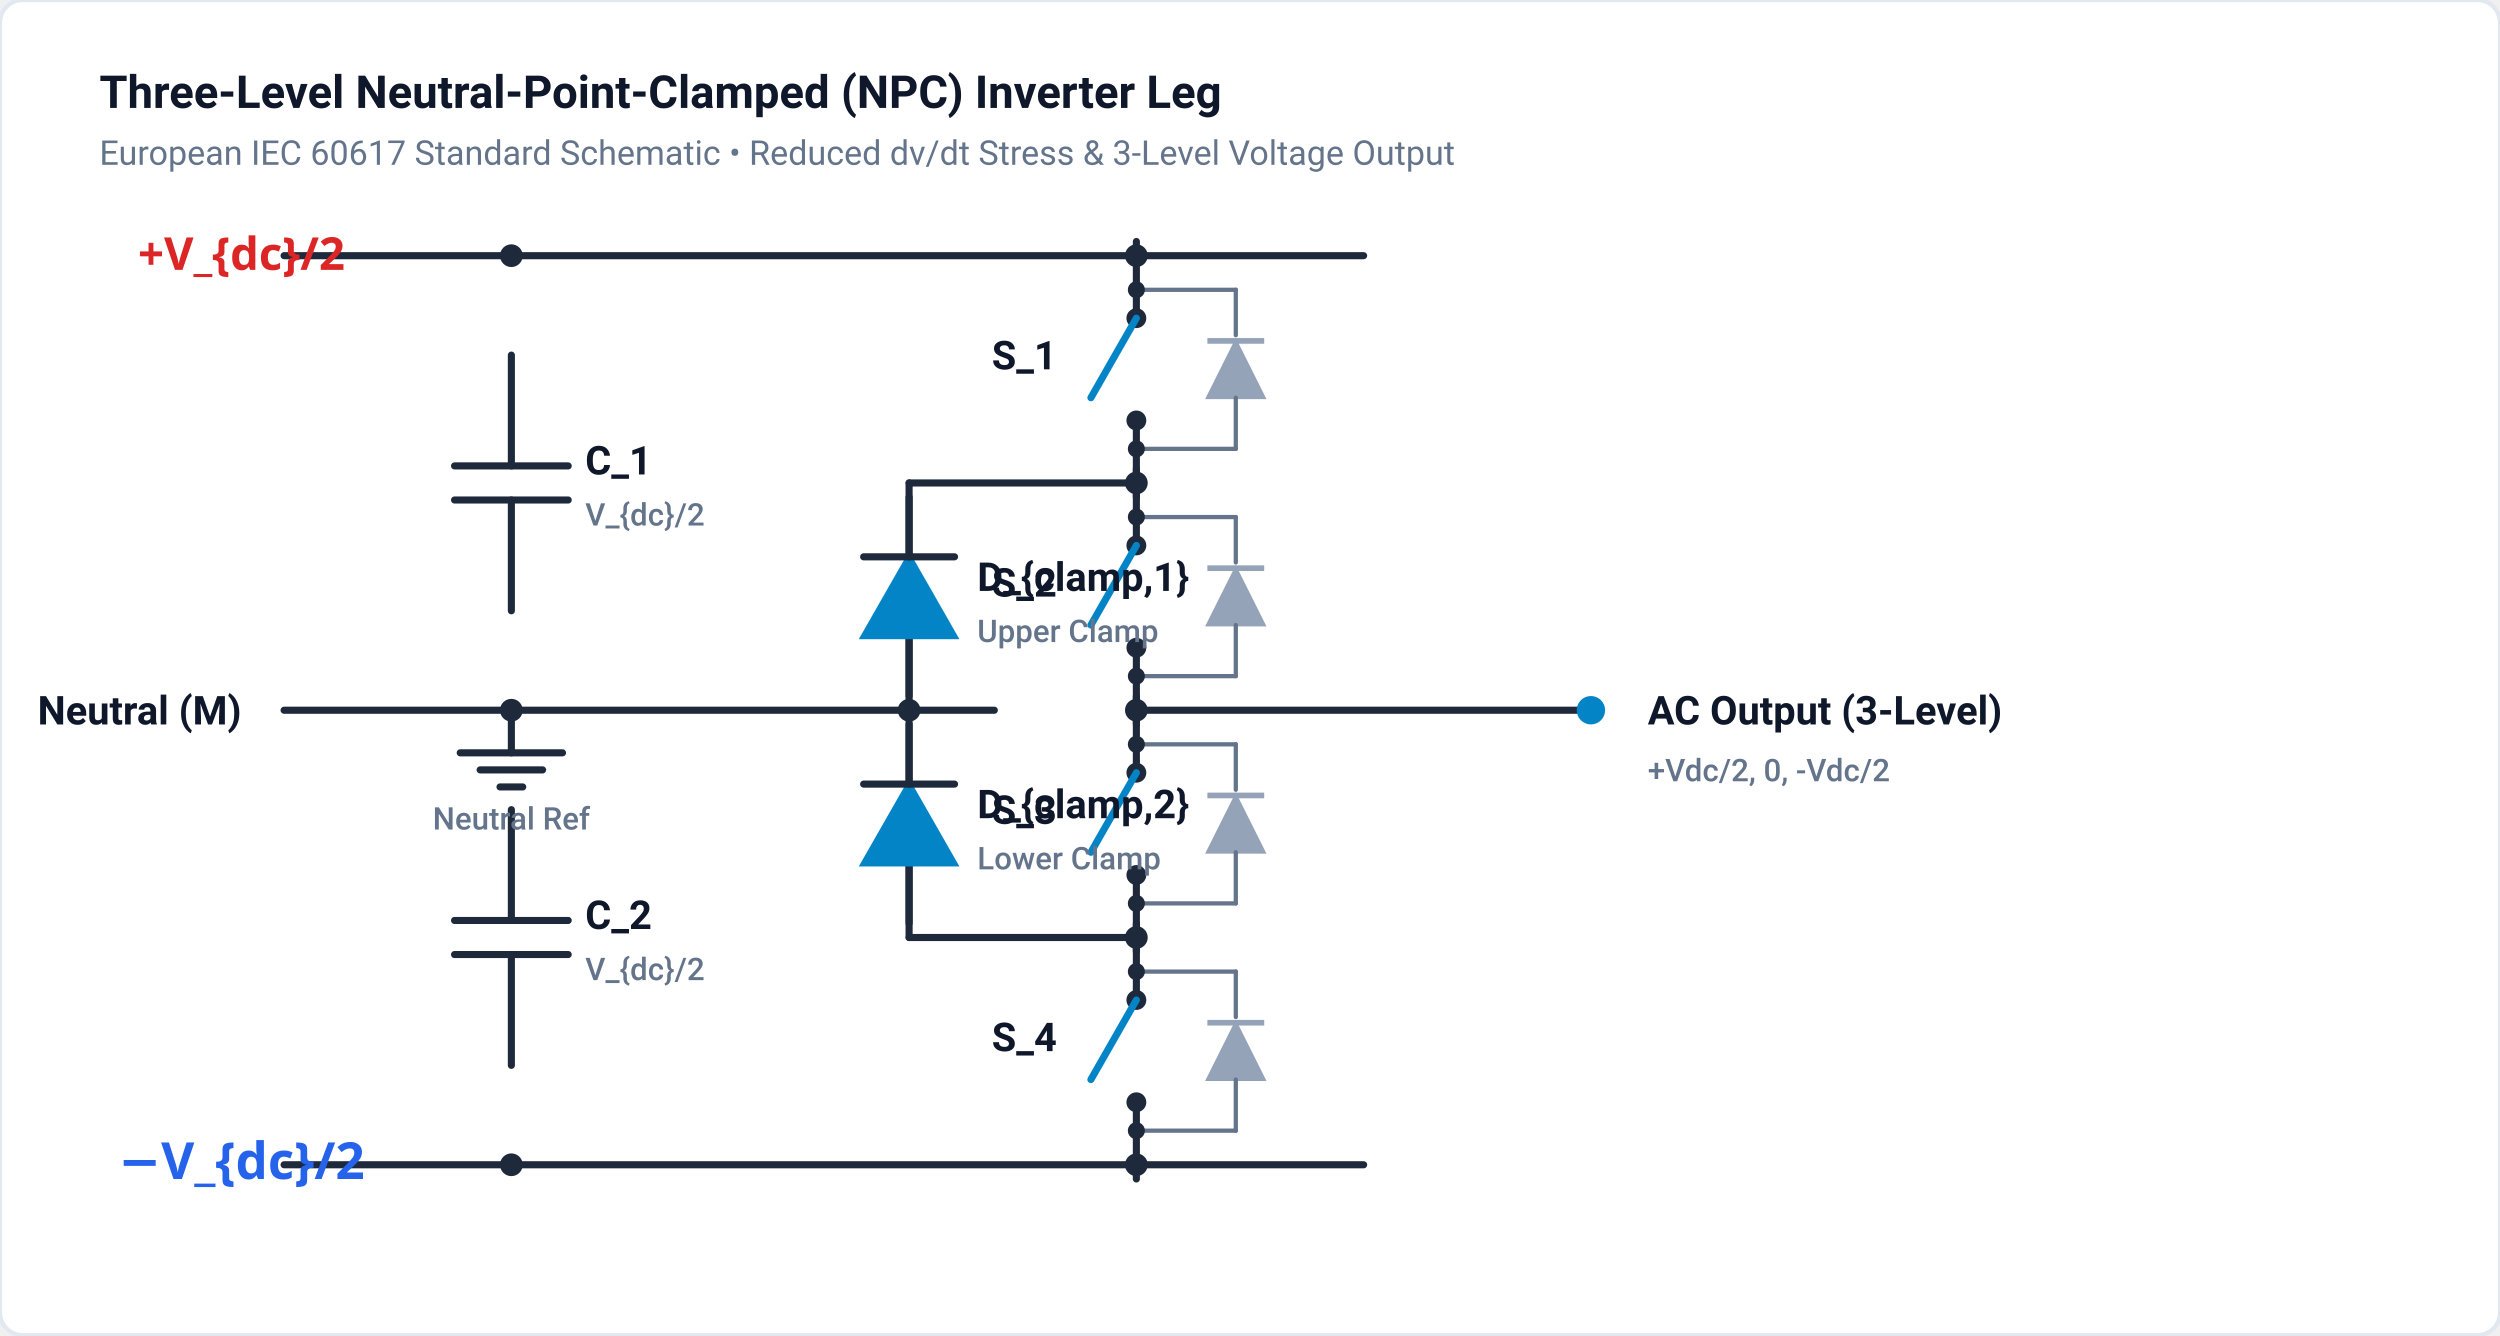
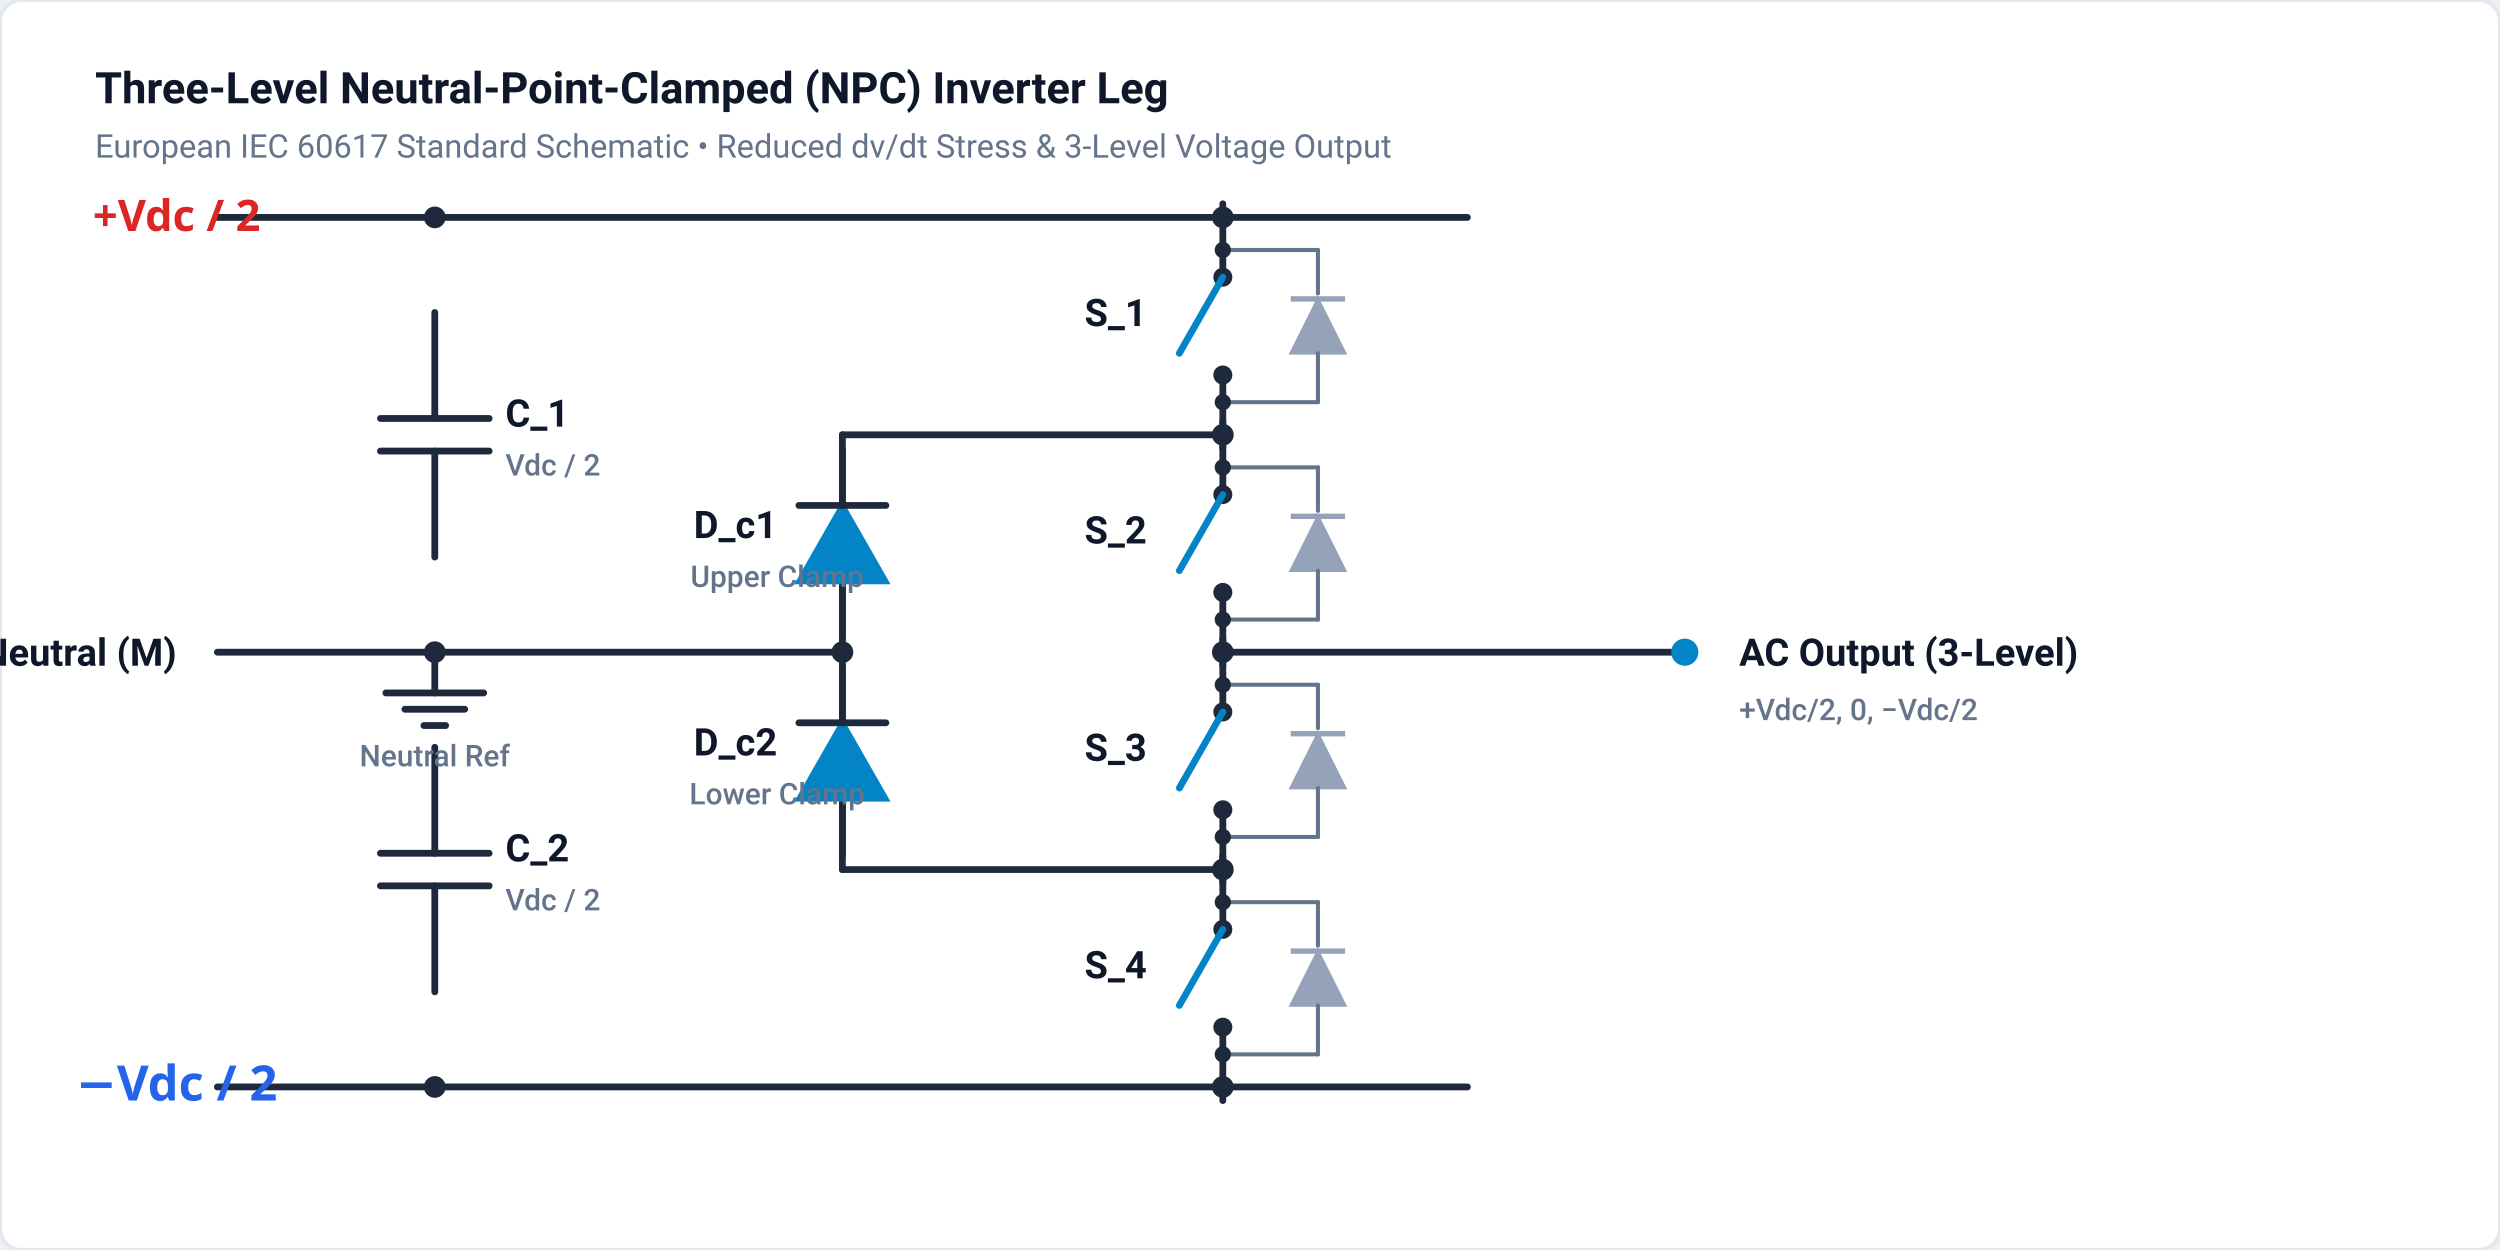
- <svg xmlns="http://www.w3.org/2000/svg" viewBox="0 0 880 470" width="100%" height="100%">
+ <svg xmlns="http://www.w3.org/2000/svg" viewBox="0 0 920 460" width="100%" height="100%">
  <defs>
    <style>
      .wire { stroke: #1e293b; stroke-width: 2.5; stroke-linecap: round; stroke-linejoin: round; fill: none; }
      .wire-thin { stroke: #64748b; stroke-width: 1.5; stroke-linecap: round; stroke-linejoin: round; fill: none; }
      .wire-dashed { stroke: #0284c7; stroke-width: 2; stroke-dasharray: 5,4; fill: none; }
      .wire-gnd { stroke: #1e293b; stroke-width: 2.5; stroke-linecap: round; }
      .junction { fill: #1e293b; }
      .label { font-family: -apple-system, BlinkMacSystemFont, "Segoe UI", Roboto, "Helvetica Neue", Arial, sans-serif; font-size: 14px; fill: #0f172a; font-weight: 600; text-anchor: middle; }
      .label-start { font-family: -apple-system, BlinkMacSystemFont, "Segoe UI", Roboto, "Helvetica Neue", Arial, sans-serif; font-size: 14px; fill: #0f172a; font-weight: 600; text-anchor: start; }
      .label-end { font-family: -apple-system, BlinkMacSystemFont, "Segoe UI", Roboto, "Helvetica Neue", Arial, sans-serif; font-size: 14px; fill: #0f172a; font-weight: 600; text-anchor: end; }
      .sublabel { font-family: -apple-system, BlinkMacSystemFont, "Segoe UI", Roboto, "Helvetica Neue", Arial, sans-serif; font-size: 11px; fill: #64748b; font-weight: 500; text-anchor: middle; }
      .sublabel-start { font-family: -apple-system, BlinkMacSystemFont, "Segoe UI", Roboto, "Helvetica Neue", Arial, sans-serif; font-size: 11px; fill: #64748b; font-weight: 500; text-anchor: start; }
      .title { font-family: -apple-system, BlinkMacSystemFont, "Segoe UI", Roboto, "Helvetica Neue", Arial, sans-serif; font-size: 16px; fill: #0f172a; font-weight: 700; }
      .subtitle { font-family: -apple-system, BlinkMacSystemFont, "Segoe UI", Roboto, "Helvetica Neue", Arial, sans-serif; font-size: 12px; fill: #64748b; font-weight: 400; }
      .comp-body { fill: #ffffff; stroke: #1e293b; stroke-width: 2.2; }
      .comp-diode { fill: #0284c7; stroke: #0284c7; stroke-width: 2; }
      .comp-sw { stroke: #0284c7; stroke-width: 2.5; stroke-linecap: round; fill: none; }
      .arrow { fill: #0284c7; stroke: none; }
      .measure-arrow { stroke: #0284c7; stroke-width: 1.75; fill: none; }
      .tag-pos { fill: #dc2626; font-family: sans-serif; font-size: 16px; font-weight: bold; text-anchor: middle; }
      .tag-neg { fill: #2563eb; font-family: sans-serif; font-size: 18px; font-weight: bold; text-anchor: middle; }
      .card { fill: #ffffff; stroke: #e2e8f0; stroke-width: 1.5; rx: 8px; }
      .block { fill: #f8fafc; stroke: #cbd5e1; stroke-width: 1.5; rx: 6px; }
      .block-accent { fill: #f0f9ff; stroke: #0284c7; stroke-width: 1.5; rx: 6px; }
    </style>
    <marker id="arr-blue" viewBox="0 0 10 10" refX="7" refY="5" markerWidth="6" markerHeight="6" orient="auto-start-reverse">
      <path d="M 0 1.5 L 8 5 L 0 8.5 z" fill="#0284c7" />
    </marker>
    <marker id="arr-green" viewBox="0 0 10 10" refX="7" refY="5" markerWidth="6" markerHeight="6" orient="auto-start-reverse">
      <path d="M 0 1.5 L 8 5 L 0 8.5 z" fill="#16a34a" />
    </marker>
  </defs>
  <rect width="100%" height="100%" class="card" />
  <text x="35" y="38" class="title">Three-Level Neutral-Point-Clamped (NPC) Inverter Leg</text>
  <text x="35" y="58" class="subtitle">European IEC 60617 Standard Schematic • Reduced dv/dt Stress &amp; 3-Level Voltage Output</text>
-   <line x1="100" y1="90" x2="480" y2="90" class="wire" stroke="#dc2626" />
-   <text x="85" y="95" class="tag-pos">+V_{dc}/2</text>
-   <line x1="100" y1="250" x2="350" y2="250" class="wire" stroke="#0284c7" />
-   <text x="85" y="255" class="label-end" fill="#0284c7">Neutral (M)</text>
-   <line x1="100" y1="410" x2="480" y2="410" class="wire" stroke="#2563eb" />
-   <text x="85" y="415" class="tag-neg">−V_{dc}/2</text>
-   <line x1="180" y1="125" x2="180" y2="164" class="wire" />
-   <line x1="160" y1="164" x2="200" y2="164" class="wire" stroke-width="3" />
-   <line x1="160" y1="176" x2="200" y2="176" class="wire" stroke-width="3" />
-   <line x1="180" y1="176" x2="180" y2="215" class="wire" />
-   <text x="206" y="167" class="label-start">C_1</text>
-   <text x="206" y="185" class="sublabel-start">V_{dc}/2</text>
-   <line x1="180" y1="285" x2="180" y2="324" class="wire" />
-   <line x1="160" y1="324" x2="200" y2="324" class="wire" stroke-width="3" />
-   <line x1="160" y1="336" x2="200" y2="336" class="wire" stroke-width="3" />
-   <line x1="180" y1="336" x2="180" y2="375" class="wire" />
-   <text x="206" y="327" class="label-start">C_2</text>
-   <text x="206" y="345" class="sublabel-start">V_{dc}/2</text>
-   <circle cx="180" cy="90" r="4" class="junction" />
-   <circle cx="180" cy="250" r="4" class="junction" />
-   <circle cx="180" cy="410" r="4" class="junction" />
-   <line x1="180" y1="250" x2="180" y2="265" class="wire" />
-   <line x1="162" y1="265" x2="198" y2="265" class="wire-gnd" />
-   <line x1="169" y1="271" x2="191" y2="271" class="wire-gnd" />
-   <line x1="176" y1="277" x2="184" y2="277" class="wire-gnd" />
-   <text x="180" y="292" class="sublabel">Neutral Ref</text>
-   <line x1="400" y1="85" x2="400" y2="112" class="wire" />
-   <circle cx="400" cy="112" r="3.5" class="junction" />
-   <line x1="400" y1="112" x2="384" y2="140" class="comp-sw" />
-   <circle cx="400" cy="148" r="3.5" class="junction" />
-   <line x1="400" y1="148" x2="400" y2="175" class="wire" />
-   <text x="372" y="130" class="label-end">S_1</text>
-   <text x="372" y="146" class="sublabel" text-anchor="end" />
-   <line x1="400" y1="102" x2="435" y2="102" class="wire-thin" />
-   <line x1="435" y1="102" x2="435" y2="118" class="wire-thin" />
-   <polygon points="425,140 435,120 445,140" fill="#94a3b8" stroke="#94a3b8" />
-   <line x1="425" y1="120" x2="445" y2="120" stroke="#94a3b8" stroke-width="2" />
-   <line x1="435" y1="140" x2="435" y2="158" class="wire-thin" />
-   <line x1="435" y1="158" x2="400" y2="158" class="wire-thin" />
-   <circle cx="400" cy="102" r="3" class="junction" />
-   <circle cx="400" cy="158" r="3" class="junction" />
-   <line x1="400" y1="165" x2="400" y2="192" class="wire" />
-   <circle cx="400" cy="192" r="3.5" class="junction" />
-   <line x1="400" y1="192" x2="384" y2="220" class="comp-sw" />
-   <circle cx="400" cy="228" r="3.5" class="junction" />
-   <line x1="400" y1="228" x2="400" y2="255" class="wire" />
-   <text x="372" y="210" class="label-end">S_2</text>
-   <text x="372" y="226" class="sublabel" text-anchor="end" />
-   <line x1="400" y1="182" x2="435" y2="182" class="wire-thin" />
-   <line x1="435" y1="182" x2="435" y2="198" class="wire-thin" />
-   <polygon points="425,220 435,200 445,220" fill="#94a3b8" stroke="#94a3b8" />
-   <line x1="425" y1="200" x2="445" y2="200" stroke="#94a3b8" stroke-width="2" />
-   <line x1="435" y1="220" x2="435" y2="238" class="wire-thin" />
-   <line x1="435" y1="238" x2="400" y2="238" class="wire-thin" />
-   <circle cx="400" cy="182" r="3" class="junction" />
-   <circle cx="400" cy="238" r="3" class="junction" />
-   <line x1="400" y1="245" x2="400" y2="272" class="wire" />
-   <circle cx="400" cy="272" r="3.5" class="junction" />
-   <line x1="400" y1="272" x2="384" y2="300" class="comp-sw" />
-   <circle cx="400" cy="308" r="3.5" class="junction" />
-   <line x1="400" y1="308" x2="400" y2="335" class="wire" />
-   <text x="372" y="290" class="label-end">S_3</text>
-   <text x="372" y="306" class="sublabel" text-anchor="end" />
-   <line x1="400" y1="262" x2="435" y2="262" class="wire-thin" />
-   <line x1="435" y1="262" x2="435" y2="278" class="wire-thin" />
-   <polygon points="425,300 435,280 445,300" fill="#94a3b8" stroke="#94a3b8" />
-   <line x1="425" y1="280" x2="445" y2="280" stroke="#94a3b8" stroke-width="2" />
-   <line x1="435" y1="300" x2="435" y2="318" class="wire-thin" />
-   <line x1="435" y1="318" x2="400" y2="318" class="wire-thin" />
-   <circle cx="400" cy="262" r="3" class="junction" />
-   <circle cx="400" cy="318" r="3" class="junction" />
-   <line x1="400" y1="325" x2="400" y2="352" class="wire" />
-   <circle cx="400" cy="352" r="3.5" class="junction" />
-   <line x1="400" y1="352" x2="384" y2="380" class="comp-sw" />
-   <circle cx="400" cy="388" r="3.5" class="junction" />
-   <line x1="400" y1="388" x2="400" y2="415" class="wire" />
-   <text x="372" y="370" class="label-end">S_4</text>
-   <text x="372" y="386" class="sublabel" text-anchor="end" />
-   <line x1="400" y1="342" x2="435" y2="342" class="wire-thin" />
-   <line x1="435" y1="342" x2="435" y2="358" class="wire-thin" />
-   <polygon points="425,380 435,360 445,380" fill="#94a3b8" stroke="#94a3b8" />
-   <line x1="425" y1="360" x2="445" y2="360" stroke="#94a3b8" stroke-width="2" />
-   <line x1="435" y1="380" x2="435" y2="398" class="wire-thin" />
-   <line x1="435" y1="398" x2="400" y2="398" class="wire-thin" />
-   <circle cx="400" cy="342" r="3" class="junction" />
-   <circle cx="400" cy="398" r="3" class="junction" />
-   <circle cx="400" cy="90" r="4" class="junction" />
-   <circle cx="400" cy="410" r="4" class="junction" />
-   <circle cx="400" cy="170" r="4" class="junction" />
-   <circle cx="400" cy="250" r="4" class="junction" />
-   <circle cx="400" cy="330" r="4" class="junction" />
-   <line x1="320" y1="250" x2="320" y2="170" class="wire" />
-   <line x1="320" y1="170" x2="400" y2="170" class="wire" />
-   <line x1="320" y1="245" x2="320" y2="224" class="wire" />
-   <polygon points="304,224 320,196 336,224" class="comp-diode" />
-   <line x1="304" y1="196" x2="336" y2="196" class="wire" stroke-width="2.5" stroke="#0284c7" />
-   <line x1="320" y1="196" x2="320" y2="175" class="wire" />
-   <text x="344" y="208" class="label-start">D_{clamp,1}</text>
-   <text x="344" y="226" class="sublabel-start">Upper Clamp</text>
-   <line x1="320" y1="250" x2="320" y2="330" class="wire" />
-   <line x1="320" y1="330" x2="400" y2="330" class="wire" />
-   <line x1="320" y1="325" x2="320" y2="304" class="wire" />
-   <polygon points="304,304 320,276 336,304" class="comp-diode" />
-   <line x1="304" y1="276" x2="336" y2="276" class="wire" stroke-width="2.5" stroke="#0284c7" />
-   <line x1="320" y1="276" x2="320" y2="255" class="wire" />
-   <text x="344" y="288" class="label-start">D_{clamp,2}</text>
-   <text x="344" y="306" class="sublabel-start">Lower Clamp</text>
-   <circle cx="320" cy="250" r="4" class="junction" />
-   <line x1="400" y1="250" x2="560" y2="250" class="wire" stroke="#0284c7" stroke-width="3" />
-   <circle cx="560" cy="250" r="5" fill="#0284c7" />
-   <text x="580" y="255" class="label-start" fill="#0284c7">AC Output (3-Level)</text>
-   <text x="580" y="275" class="sublabel-start">+Vdc/2, 0, -Vdc/2</text>
+   <line x1="80" y1="80" x2="540" y2="80" class="wire" stroke="#dc2626" />
+   <text x="65" y="85" class="tag-pos">+Vdc / 2</text>
+   <line x1="80" y1="240" x2="310" y2="240" class="wire" stroke="#0284c7" />
+   <text x="65" y="245" class="label-end" fill="#0284c7">Neutral (M)</text>
+   <line x1="80" y1="400" x2="540" y2="400" class="wire" stroke="#2563eb" />
+   <text x="65" y="405" class="tag-neg">−Vdc / 2</text>
+   <line x1="160" y1="115" x2="160" y2="154" class="wire" />
+   <line x1="140" y1="154" x2="180" y2="154" class="wire" stroke-width="3" />
+   <line x1="140" y1="166" x2="180" y2="166" class="wire" stroke-width="3" />
+   <line x1="160" y1="166" x2="160" y2="205" class="wire" />
+   <text x="186" y="157" class="label-start">C_1</text>
+   <text x="186" y="175" class="sublabel-start">Vdc / 2</text>
+   <line x1="160" y1="275" x2="160" y2="314" class="wire" />
+   <line x1="140" y1="314" x2="180" y2="314" class="wire" stroke-width="3" />
+   <line x1="140" y1="326" x2="180" y2="326" class="wire" stroke-width="3" />
+   <line x1="160" y1="326" x2="160" y2="365" class="wire" />
+   <text x="186" y="317" class="label-start">C_2</text>
+   <text x="186" y="335" class="sublabel-start">Vdc / 2</text>
+   <circle cx="160" cy="80" r="4" class="junction" />
+   <circle cx="160" cy="240" r="4" class="junction" />
+   <circle cx="160" cy="400" r="4" class="junction" />
+   <line x1="160" y1="240" x2="160" y2="255" class="wire" />
+   <line x1="142" y1="255" x2="178" y2="255" class="wire-gnd" />
+   <line x1="149" y1="261" x2="171" y2="261" class="wire-gnd" />
+   <line x1="156" y1="267" x2="164" y2="267" class="wire-gnd" />
+   <text x="160" y="282" class="sublabel">Neutral Ref</text>
+   <line x1="310" y1="240" x2="310" y2="160" class="wire" />
+   <line x1="310" y1="160" x2="450" y2="160" class="wire" />
+   <line x1="310" y1="235" x2="310" y2="214" class="wire" />
+   <polygon points="294,214 310,186 326,214" class="comp-diode" />
+   <line x1="294" y1="186" x2="326" y2="186" class="wire" stroke-width="2.5" stroke="#0284c7" />
+   <line x1="310" y1="186" x2="310" y2="165" class="wire" />
+   <text x="286" y="198" class="label-end">D_c1</text>
+   <text x="286" y="216" class="sublabel" text-anchor="end">Upper Clamp</text>
+   <line x1="310" y1="240" x2="310" y2="320" class="wire" />
+   <line x1="310" y1="320" x2="450" y2="320" class="wire" />
+   <line x1="310" y1="315" x2="310" y2="294" class="wire" />
+   <polygon points="294,294 310,266 326,294" class="comp-diode" />
+   <line x1="294" y1="266" x2="326" y2="266" class="wire" stroke-width="2.5" stroke="#0284c7" />
+   <line x1="310" y1="266" x2="310" y2="245" class="wire" />
+   <text x="286" y="278" class="label-end">D_c2</text>
+   <text x="286" y="296" class="sublabel" text-anchor="end">Lower Clamp</text>
+   <circle cx="310" cy="240" r="4" class="junction" />
+   <line x1="450" y1="75" x2="450" y2="102" class="wire" />
+   <circle cx="450" cy="102" r="3.5" class="junction" />
+   <line x1="450" y1="102" x2="434" y2="130" class="comp-sw" />
+   <circle cx="450" cy="138" r="3.5" class="junction" />
+   <line x1="450" y1="138" x2="450" y2="165" class="wire" />
+   <text x="422" y="120" class="label-end">S_1</text>
+   <text x="422" y="136" class="sublabel" text-anchor="end" />
+   <line x1="450" y1="92" x2="485" y2="92" class="wire-thin" />
+   <line x1="485" y1="92" x2="485" y2="108" class="wire-thin" />
+   <polygon points="475,130 485,110 495,130" fill="#94a3b8" stroke="#94a3b8" />
+   <line x1="475" y1="110" x2="495" y2="110" stroke="#94a3b8" stroke-width="2" />
+   <line x1="485" y1="130" x2="485" y2="148" class="wire-thin" />
+   <line x1="485" y1="148" x2="450" y2="148" class="wire-thin" />
+   <circle cx="450" cy="92" r="3" class="junction" />
+   <circle cx="450" cy="148" r="3" class="junction" />
+   <line x1="450" y1="155" x2="450" y2="182" class="wire" />
+   <circle cx="450" cy="182" r="3.5" class="junction" />
+   <line x1="450" y1="182" x2="434" y2="210" class="comp-sw" />
+   <circle cx="450" cy="218" r="3.5" class="junction" />
+   <line x1="450" y1="218" x2="450" y2="245" class="wire" />
+   <text x="422" y="200" class="label-end">S_2</text>
+   <text x="422" y="216" class="sublabel" text-anchor="end" />
+   <line x1="450" y1="172" x2="485" y2="172" class="wire-thin" />
+   <line x1="485" y1="172" x2="485" y2="188" class="wire-thin" />
+   <polygon points="475,210 485,190 495,210" fill="#94a3b8" stroke="#94a3b8" />
+   <line x1="475" y1="190" x2="495" y2="190" stroke="#94a3b8" stroke-width="2" />
+   <line x1="485" y1="210" x2="485" y2="228" class="wire-thin" />
+   <line x1="485" y1="228" x2="450" y2="228" class="wire-thin" />
+   <circle cx="450" cy="172" r="3" class="junction" />
+   <circle cx="450" cy="228" r="3" class="junction" />
+   <line x1="450" y1="235" x2="450" y2="262" class="wire" />
+   <circle cx="450" cy="262" r="3.5" class="junction" />
+   <line x1="450" y1="262" x2="434" y2="290" class="comp-sw" />
+   <circle cx="450" cy="298" r="3.5" class="junction" />
+   <line x1="450" y1="298" x2="450" y2="325" class="wire" />
+   <text x="422" y="280" class="label-end">S_3</text>
+   <text x="422" y="296" class="sublabel" text-anchor="end" />
+   <line x1="450" y1="252" x2="485" y2="252" class="wire-thin" />
+   <line x1="485" y1="252" x2="485" y2="268" class="wire-thin" />
+   <polygon points="475,290 485,270 495,290" fill="#94a3b8" stroke="#94a3b8" />
+   <line x1="475" y1="270" x2="495" y2="270" stroke="#94a3b8" stroke-width="2" />
+   <line x1="485" y1="290" x2="485" y2="308" class="wire-thin" />
+   <line x1="485" y1="308" x2="450" y2="308" class="wire-thin" />
+   <circle cx="450" cy="252" r="3" class="junction" />
+   <circle cx="450" cy="308" r="3" class="junction" />
+   <line x1="450" y1="315" x2="450" y2="342" class="wire" />
+   <circle cx="450" cy="342" r="3.5" class="junction" />
+   <line x1="450" y1="342" x2="434" y2="370" class="comp-sw" />
+   <circle cx="450" cy="378" r="3.5" class="junction" />
+   <line x1="450" y1="378" x2="450" y2="405" class="wire" />
+   <text x="422" y="360" class="label-end">S_4</text>
+   <text x="422" y="376" class="sublabel" text-anchor="end" />
+   <line x1="450" y1="332" x2="485" y2="332" class="wire-thin" />
+   <line x1="485" y1="332" x2="485" y2="348" class="wire-thin" />
+   <polygon points="475,370 485,350 495,370" fill="#94a3b8" stroke="#94a3b8" />
+   <line x1="475" y1="350" x2="495" y2="350" stroke="#94a3b8" stroke-width="2" />
+   <line x1="485" y1="370" x2="485" y2="388" class="wire-thin" />
+   <line x1="485" y1="388" x2="450" y2="388" class="wire-thin" />
+   <circle cx="450" cy="332" r="3" class="junction" />
+   <circle cx="450" cy="388" r="3" class="junction" />
+   <circle cx="450" cy="80" r="4" class="junction" />
+   <circle cx="450" cy="400" r="4" class="junction" />
+   <circle cx="450" cy="160" r="4" class="junction" />
+   <circle cx="450" cy="240" r="4" class="junction" />
+   <circle cx="450" cy="320" r="4" class="junction" />
+   <line x1="450" y1="240" x2="620" y2="240" class="wire" stroke="#0284c7" stroke-width="3" />
+   <circle cx="620" cy="240" r="5" fill="#0284c7" />
+   <text x="640" y="245" class="label-start" fill="#0284c7">AC Output (3-Level)</text>
+   <text x="640" y="265" class="sublabel-start">+Vdc/2, 0, −Vdc/2</text>
</svg>
